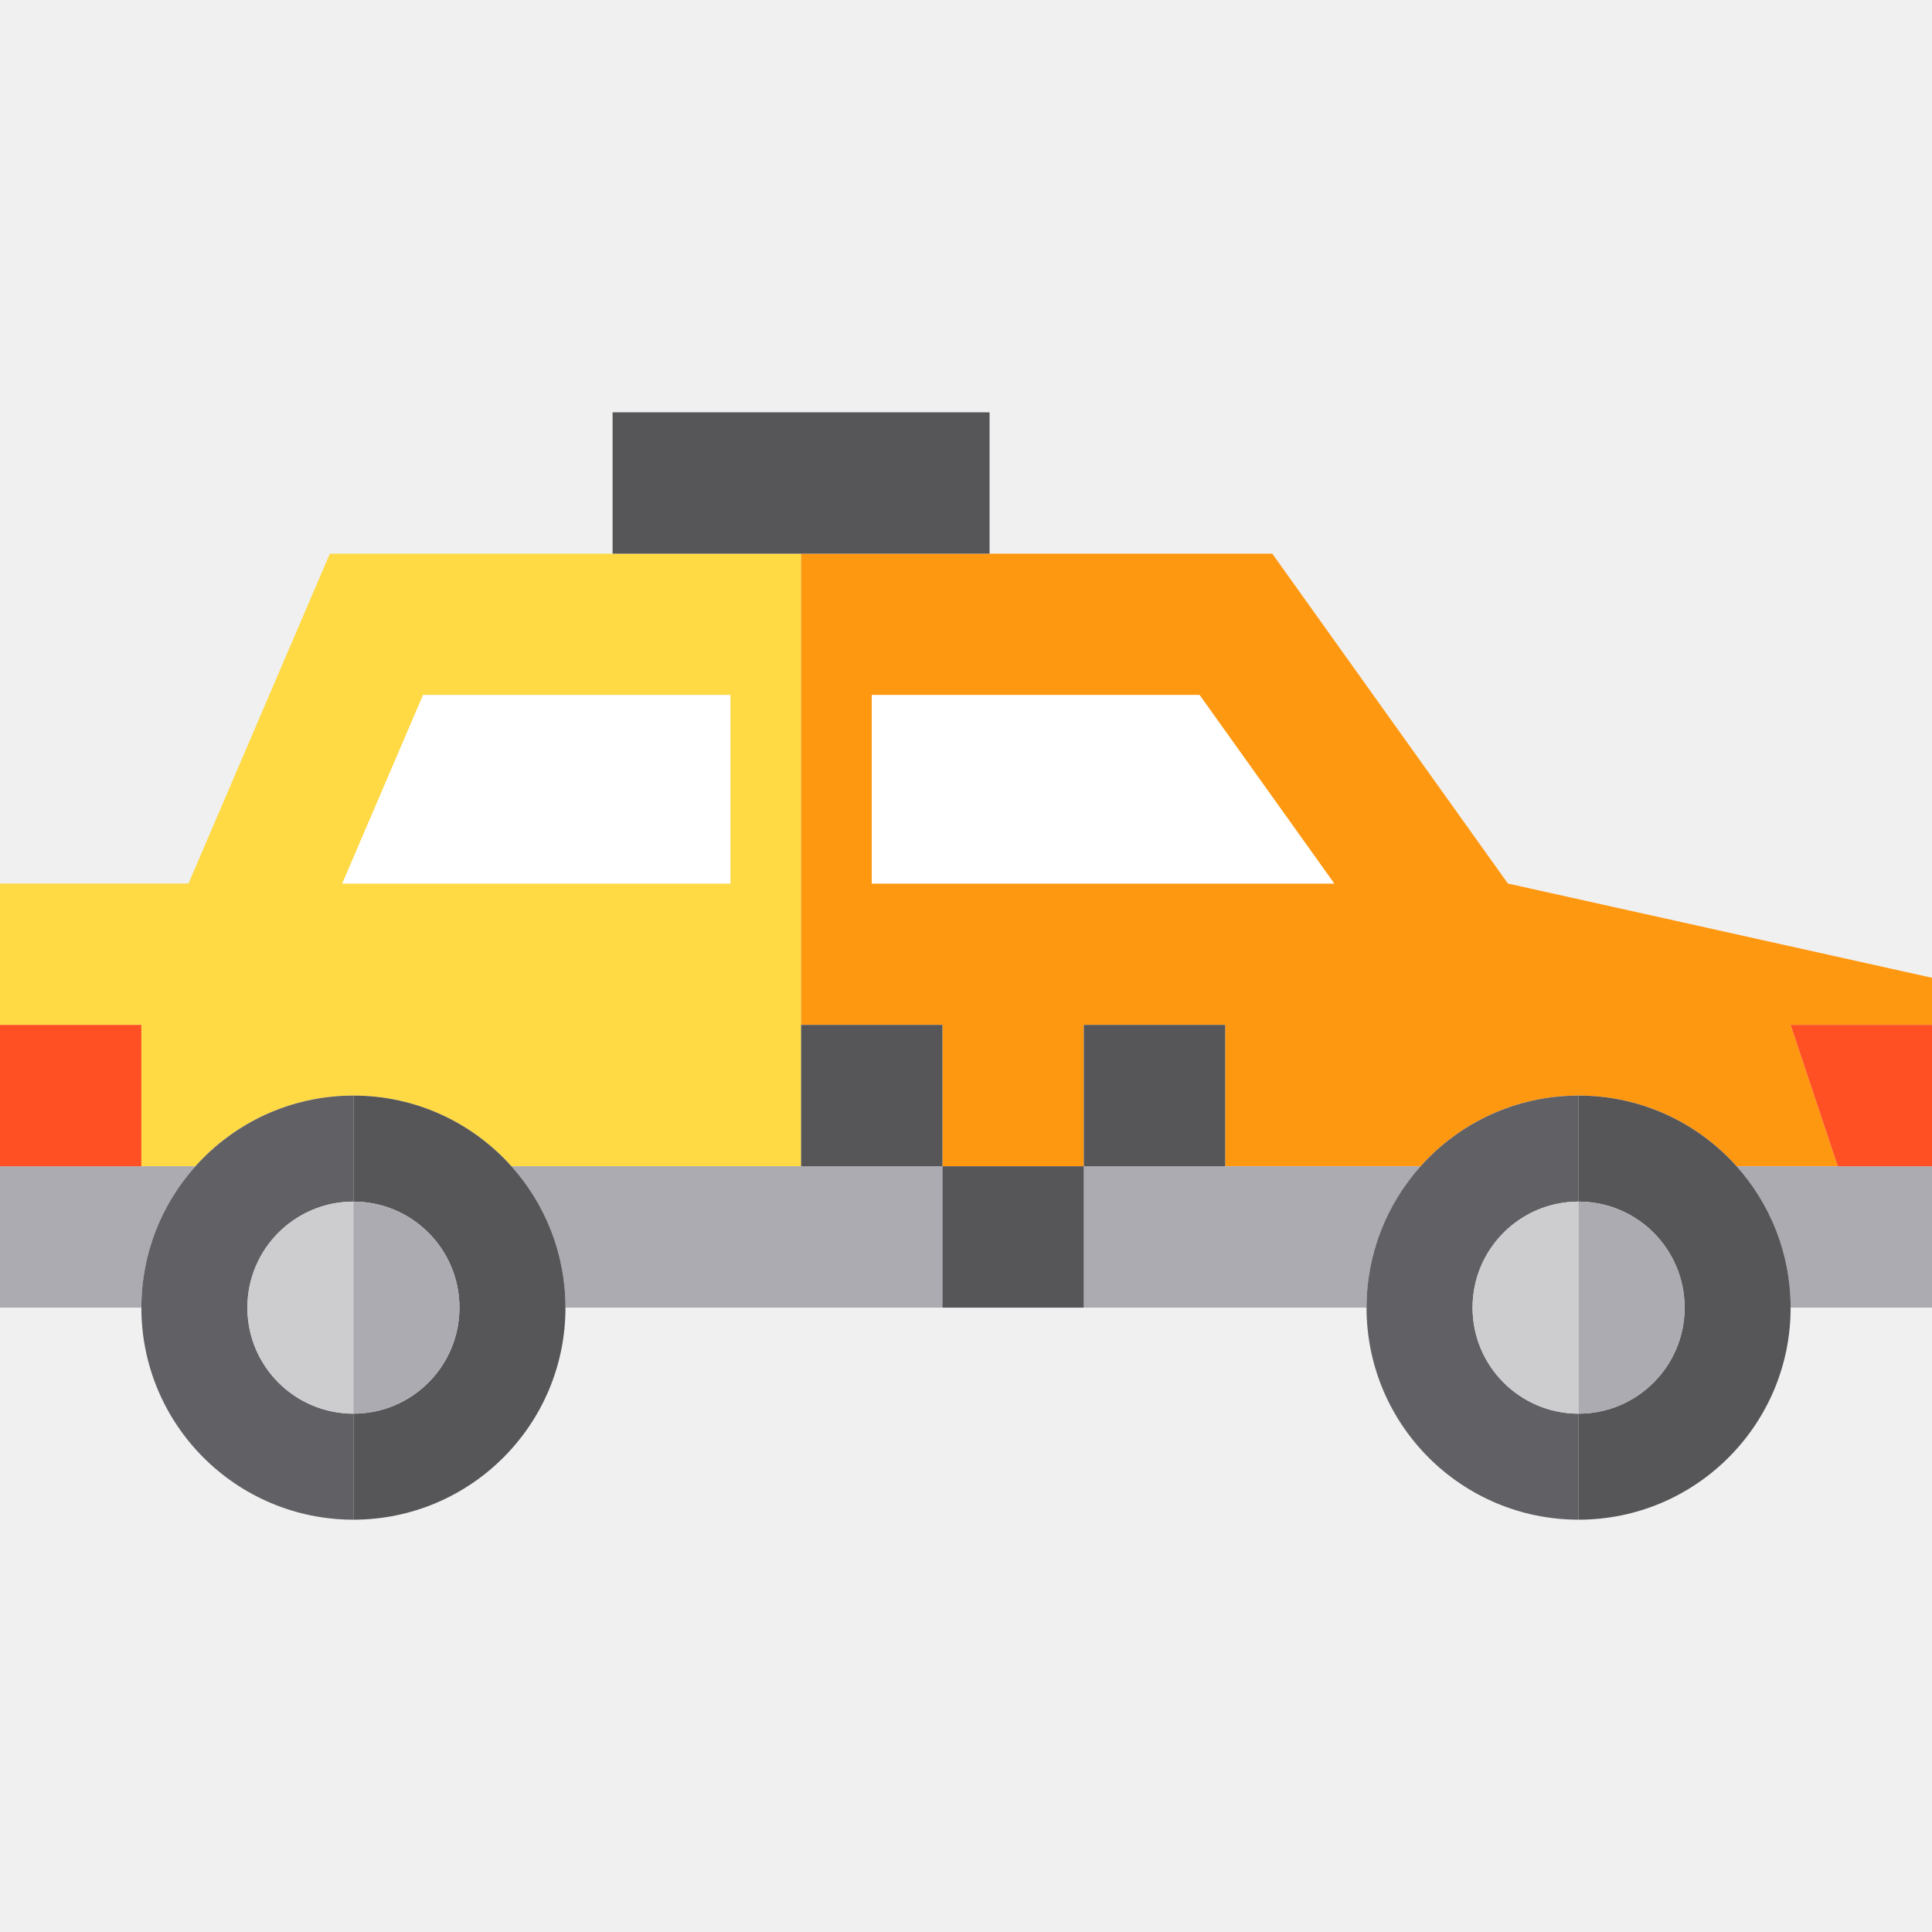
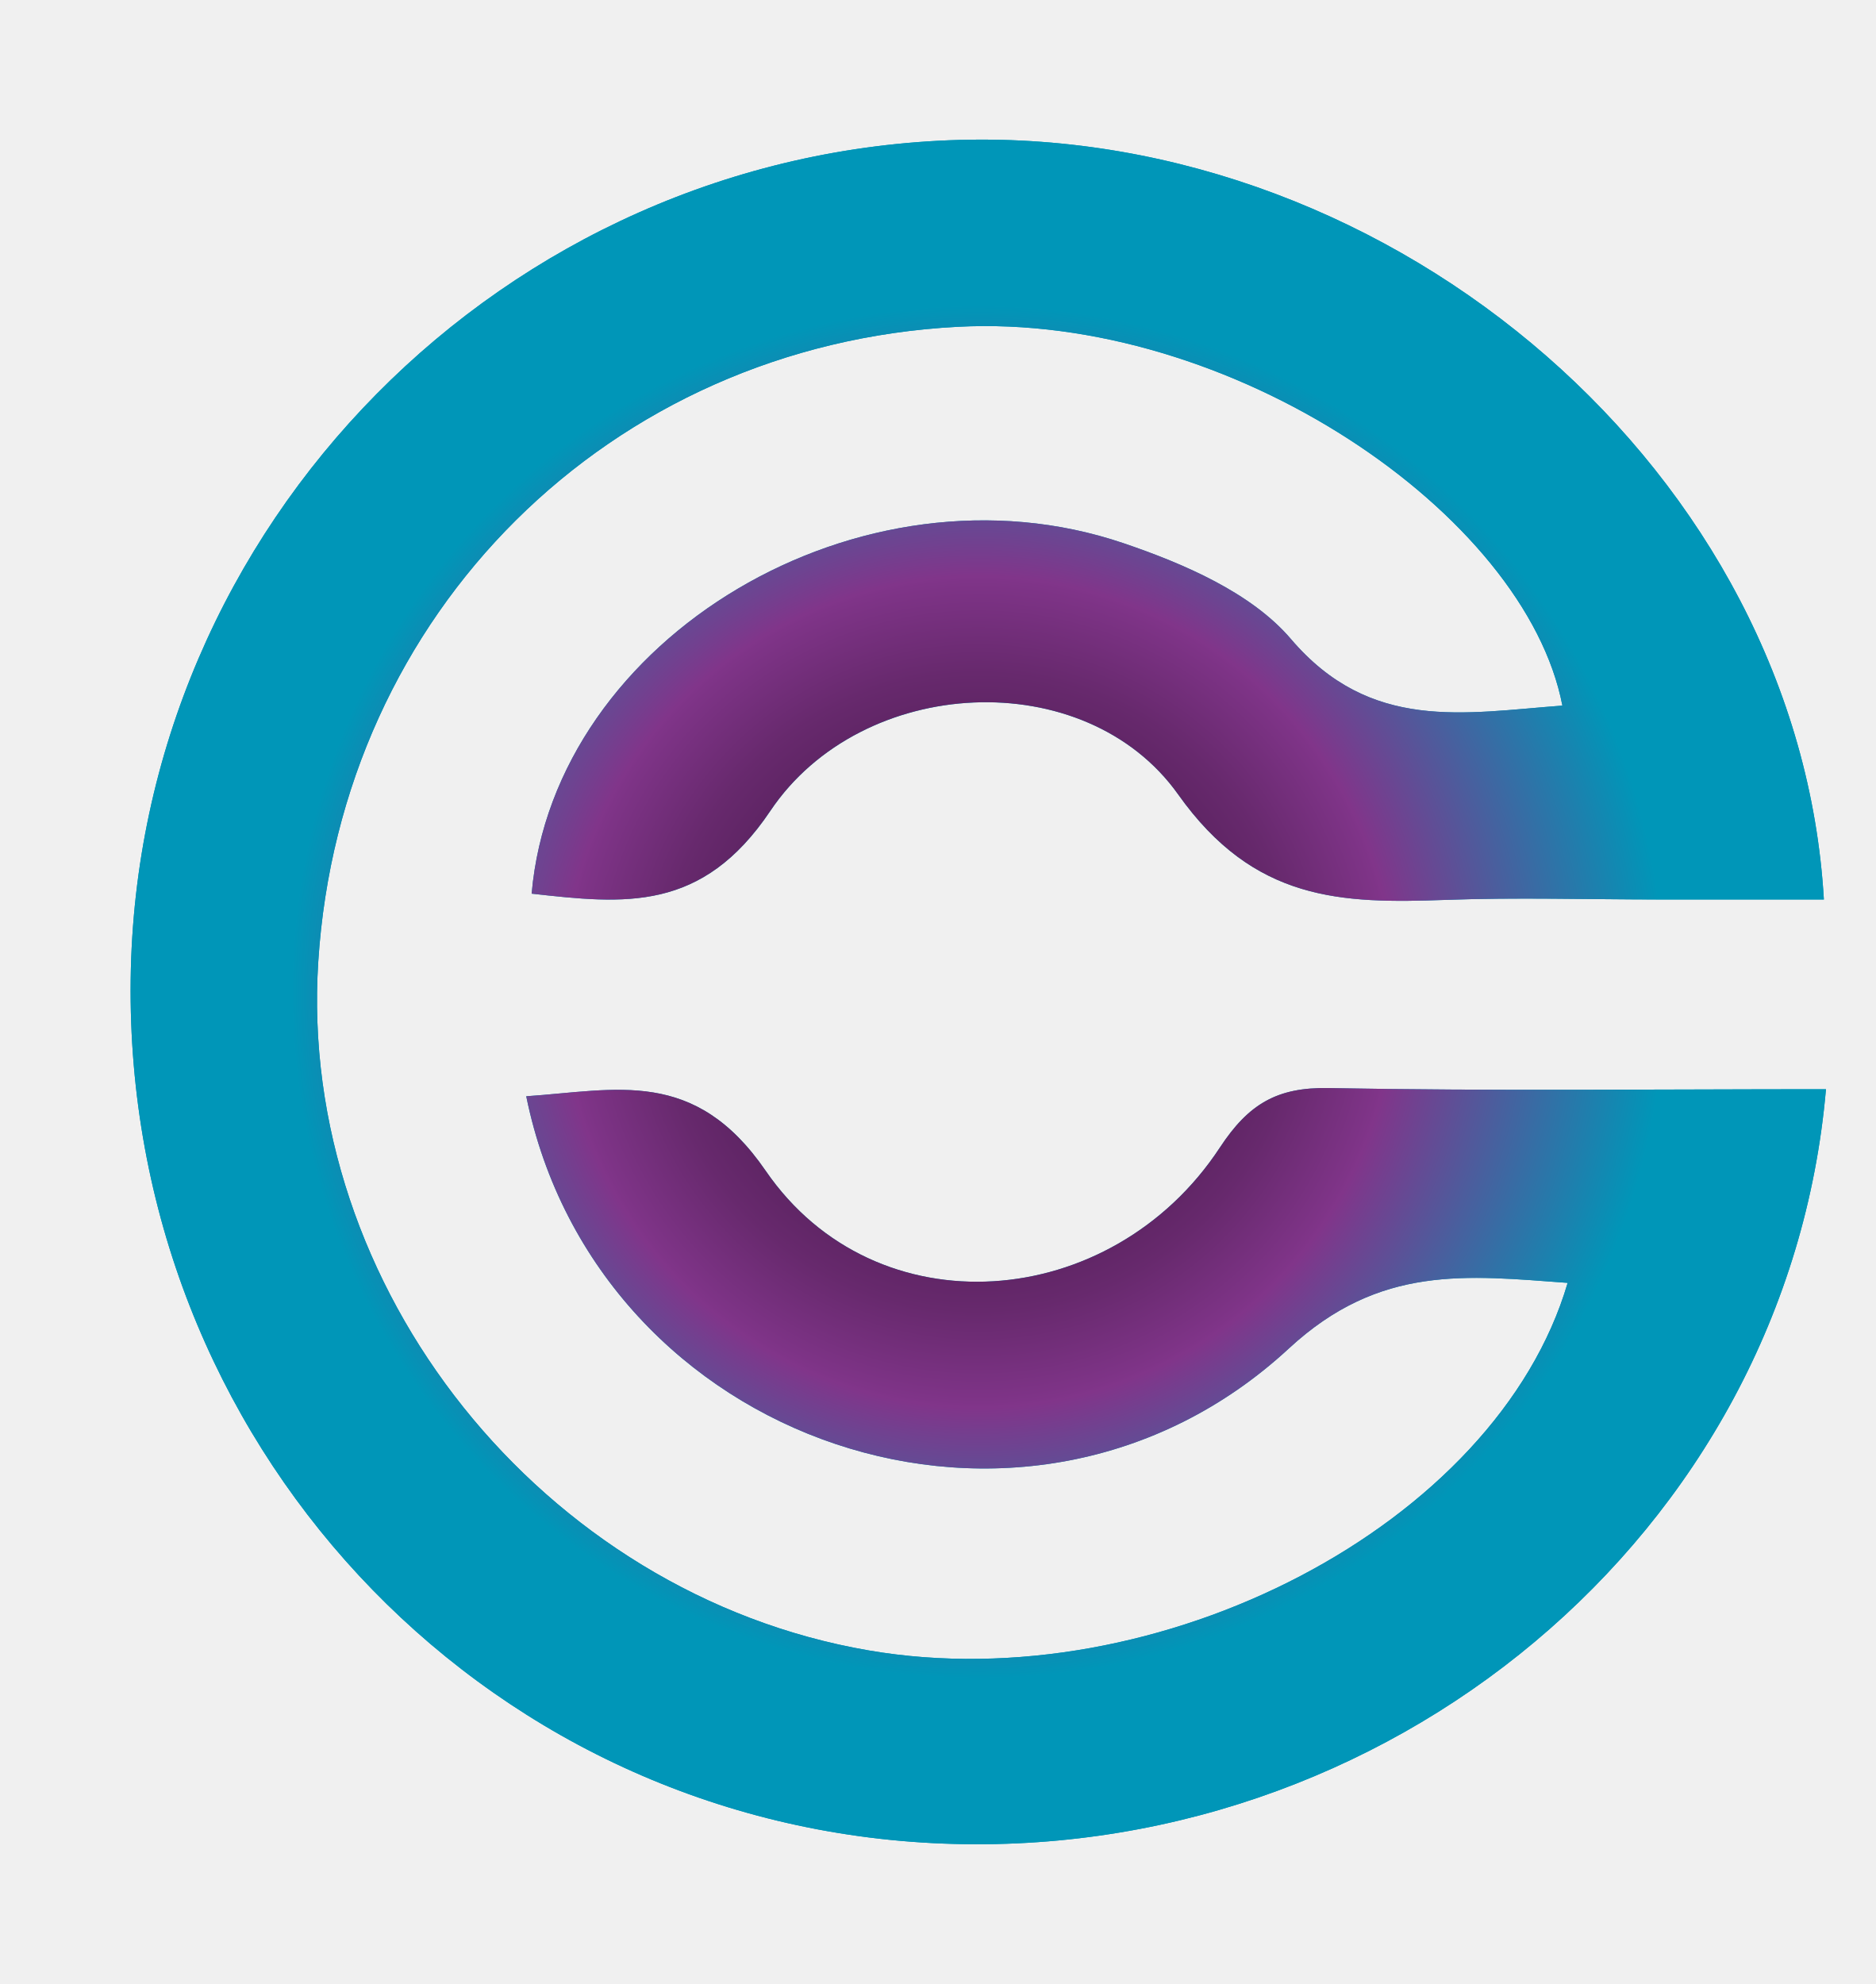
- <svg xmlns="http://www.w3.org/2000/svg" version="1.1" id="Capa_1" viewBox="0 0 410 410" xml:space="preserve">
-   <g id="XMLID_1835_">
-     <path id="XMLID_1850_" style="fill:#FFDA44;" d="M75,232.5c13.326,0,25.294,5.797,33.534,15.002H170V247.5v-30v-100h-40H70l-30,70   H0v30h30v30H0v0.002h41.466C49.706,238.297,61.674,232.5,75,232.5z M89.782,147.5H155v40H72.639L89.782,147.5z" />
-     <rect id="XMLID_1853_" x="170" y="247.5" style="fill:#FF9811;" width="30" height="0.002" />
-     <path id="XMLID_1854_" style="fill:#FF9811;" d="M320,187.5l-50-70h-60h-40v100h30v30h30v-30h30v30h-30v0.002h71.466   c8.24-9.205,20.208-15.002,33.534-15.002s25.294,5.797,33.534,15.002H410V247.5h-20l-10-30h30v-10L320,187.5z M185,187.5v-40   h69.561l28.571,40H185z" />
-     <path id="XMLID_1857_" style="fill:#ACABB1;" d="M0,247.502V277.5h30c0-11.527,4.339-22.037,11.466-29.998H0z" />
-     <path id="XMLID_1858_" style="fill:#ACABB1;" d="M170,247.502h-61.466C115.661,255.463,120,265.973,120,277.5h80v-29.998H170z" />
-     <path id="XMLID_1859_" style="fill:#ACABB1;" d="M230,247.502V277.5h60c0-11.527,4.339-22.037,11.466-29.998H230z" />
-     <path id="XMLID_1860_" style="fill:#ACABB1;" d="M380,277.5h30v-29.998h-41.466C375.661,255.463,380,265.973,380,277.5z" />
-     <path id="XMLID_1861_" style="fill:#616064;" d="M52.5,277.5c0-12.427,10.073-22.5,22.5-22.5v-22.5   c-13.326,0-25.294,5.797-33.534,15.002C34.339,255.463,30,265.973,30,277.5c0,24.853,20.147,45,45,45V300   C62.573,300,52.5,289.927,52.5,277.5z" />
-     <path id="XMLID_1862_" style="fill:#565659;" d="M75,232.5V255c12.427,0,22.5,10.073,22.5,22.5S87.427,300,75,300v22.5   c24.852,0,45-20.147,45-45c0-11.527-4.339-22.037-11.466-29.998C100.294,238.297,88.326,232.5,75,232.5z" />
-     <path id="XMLID_1863_" style="fill:#CDCDD0;" d="M52.5,277.5c0,12.427,10.073,22.5,22.5,22.5v-45   C62.573,255,52.5,265.073,52.5,277.5z" />
-     <path id="XMLID_1864_" style="fill:#ACABB1;" d="M75,300c12.427,0,22.5-10.073,22.5-22.5S87.427,255,75,255V300z" />
-     <path id="XMLID_1865_" style="fill:#616064;" d="M312.5,277.5c0-12.427,10.073-22.5,22.5-22.5v-22.5   c-13.326,0-25.294,5.797-33.534,15.002C294.339,255.463,290,265.973,290,277.5c0,24.853,20.147,45,45,45V300   C322.573,300,312.5,289.927,312.5,277.5z" />
-     <path id="XMLID_1866_" style="fill:#565659;" d="M335,232.5V255c12.427,0,22.5,10.073,22.5,22.5S347.427,300,335,300v22.5   c24.852,0,45-20.147,45-45c0-11.527-4.339-22.037-11.466-29.998C360.294,238.297,348.326,232.5,335,232.5z" />
-     <path id="XMLID_1867_" style="fill:#CDCDD0;" d="M312.5,277.5c0,12.427,10.073,22.5,22.5,22.5v-45   C322.573,255,312.5,265.073,312.5,277.5z" />
-     <path id="XMLID_1868_" style="fill:#ACABB1;" d="M335,300c12.427,0,22.5-10.073,22.5-22.5S347.427,255,335,255V300z" />
-     <polygon id="XMLID_1869_" style="fill:#FFFFFF;" points="155,147.5 89.782,147.5 72.639,187.5 155,187.5  " />
-     <polygon id="XMLID_1870_" style="fill:#FFFFFF;" points="185,147.5 185,187.5 283.133,187.5 254.561,147.5  " />
-     <rect id="XMLID_1871_" y="217.5" style="fill:#FF5023;" width="30" height="30" />
-     <polygon id="XMLID_1872_" style="fill:#FF5023;" points="390,247.5 410,247.5 410,217.5 380,217.5  " />
-     <polygon id="XMLID_1873_" style="fill:#565659;" points="210,117.5 210,87.5 130,87.5 130,117.5 170,117.5  " />
-     <rect id="XMLID_1874_" x="170" y="217.5" style="fill:#565659;" width="30" height="30" />
-     <polygon id="XMLID_1875_" style="fill:#565659;" points="230,247.5 200,247.5 200,247.502 200,277.5 230,277.5 230,247.502  " />
-     <rect id="XMLID_1876_" x="230" y="217.5" style="fill:#565659;" width="30" height="30" />
+ <svg xmlns="http://www.w3.org/2000/svg" version="1.1" id="Capa_1" x="0px" y="0px" viewBox="0 0 1021 1080" style="enable-background:new 0 0 1021 1080;" xml:space="preserve">
+   <style type="text/css">
+ 	.st0{fill:#0096B8;}
+ 	.st1{fill:url(#SVGID_1_);}
+ </style>
+   <g>
+     <path class="st0" d="M994.01,592.92c-92.11,0-181.45,1.05-270.74-0.62c-27.96-0.52-43.54,8.56-59.18,32.35   c-59.1,89.96-187.3,99.99-247.31,12.64c-38.65-56.26-81.18-43.87-130.31-40.53c38.58,189.43,272.08,269.65,415.19,137.26   c49.5-45.79,96.83-39.66,151.72-35.68c-38.66,131.7-222.58,227.18-380.47,200.08c-177.48-30.47-310.99-197.52-299.66-374.93   c12.13-190,158.79-335.62,348.08-345.59c148.53-7.82,309.12,102,329.19,206.2c-53.38,3.98-104.39,14.6-147.79-36.26   c-21.49-25.18-58.27-40.98-91.15-52.15C468.9,247.24,301.67,346.7,289.42,486.47c50.51,5.66,92.75,10.3,129.92-45.03   c49.86-74.22,171.42-80.2,222.07-8.93c41.37,58.22,88.68,59.42,145.81,57.35c38.59-1.4,77.27-0.23,115.91-0.21   c29.84,0.01,59.68,0,89.75,0C979.41,258.32,760.13,69.71,522.54,76.16C274.6,82.89,74.13,285.91,71.13,533.31   c-3.04,250.79,188.77,457.31,436.53,469.99C754.4,1015.94,972.96,835.3,994.01,592.92z" />
+     <radialGradient id="SVGID_1_" cx="532.554" cy="539.965" r="462.712" gradientUnits="userSpaceOnUse">
+       <stop offset="0.205" style="stop-color:#531F57" />
+       <stop offset="0.278" style="stop-color:#58215D" />
+       <stop offset="0.375" style="stop-color:#67296D" />
+       <stop offset="0.483" style="stop-color:#7F3488" />
+       <stop offset="0.489" style="stop-color:#81358A" />
+       <stop offset="0.808" style="stop-color:#0096B8" />
+     </radialGradient>
+     <path class="st1" d="M994.01,592.92c-21.05,242.38-239.61,423.02-486.35,410.39C259.91,990.62,68.09,784.1,71.13,533.31   c3-247.4,203.47-450.42,451.4-457.15c237.6-6.45,456.87,182.16,470.34,413.48c-30.07,0-59.91,0.01-89.75,0   c-38.64-0.01-77.32-1.19-115.91,0.21c-57.13,2.08-104.44,0.88-145.81-57.35c-50.65-71.28-172.21-65.3-222.07,8.93   c-37.17,55.33-79.41,50.69-129.92,45.03C301.67,346.7,468.9,247.24,611.59,295.68c32.88,11.16,69.66,26.96,91.15,52.15   c43.4,50.86,94.41,40.23,147.79,36.26c-20.07-104.2-180.66-214.02-329.19-206.2c-189.29,9.97-335.95,155.59-348.08,345.59   c-11.33,177.42,122.18,344.47,299.66,374.93c157.89,27.1,341.81-68.38,380.47-200.08c-54.88-3.98-102.22-10.11-151.72,35.68   C558.56,866.4,325.06,786.18,286.48,596.75c49.12-3.34,91.66-15.73,130.31,40.53c60,87.35,188.21,77.32,247.31-12.64   c15.64-23.8,31.22-32.88,59.18-32.35C812.56,593.97,901.9,592.92,994.01,592.92z" />
  </g>
</svg>
